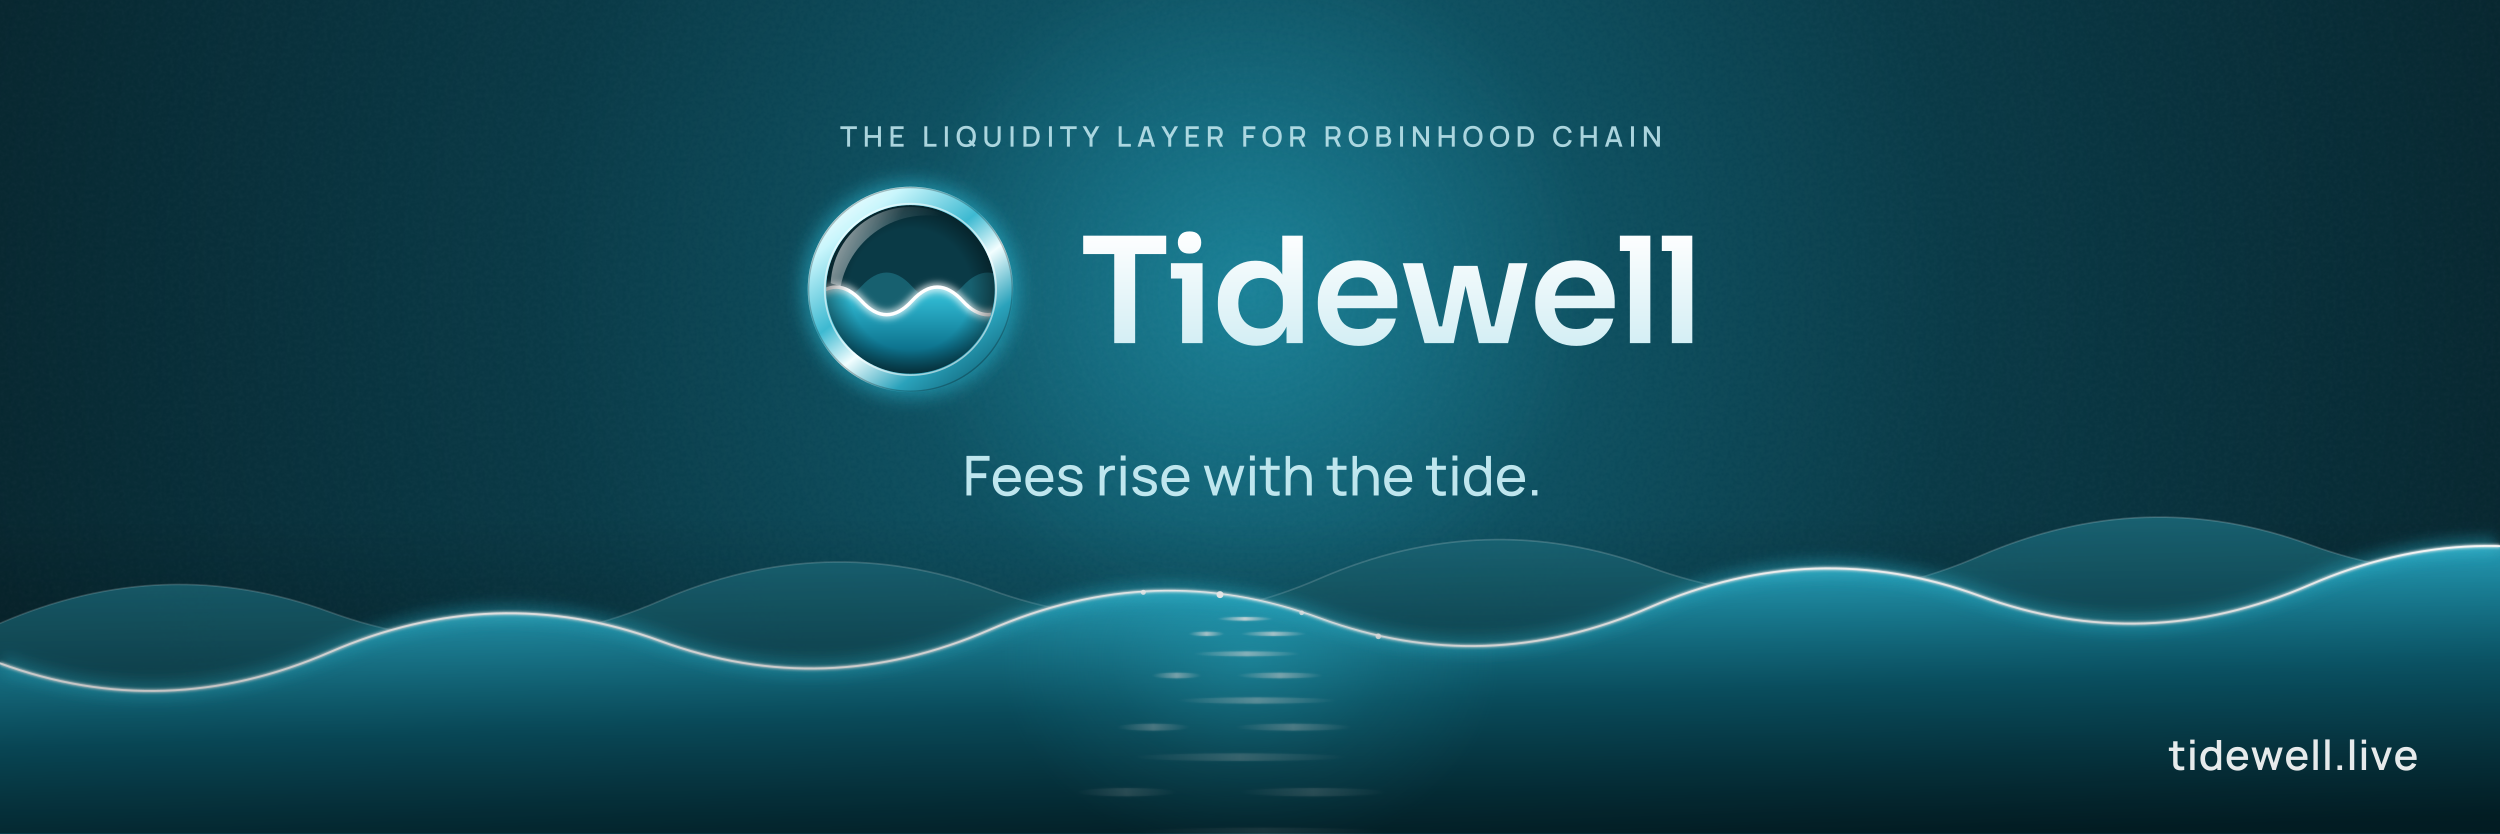
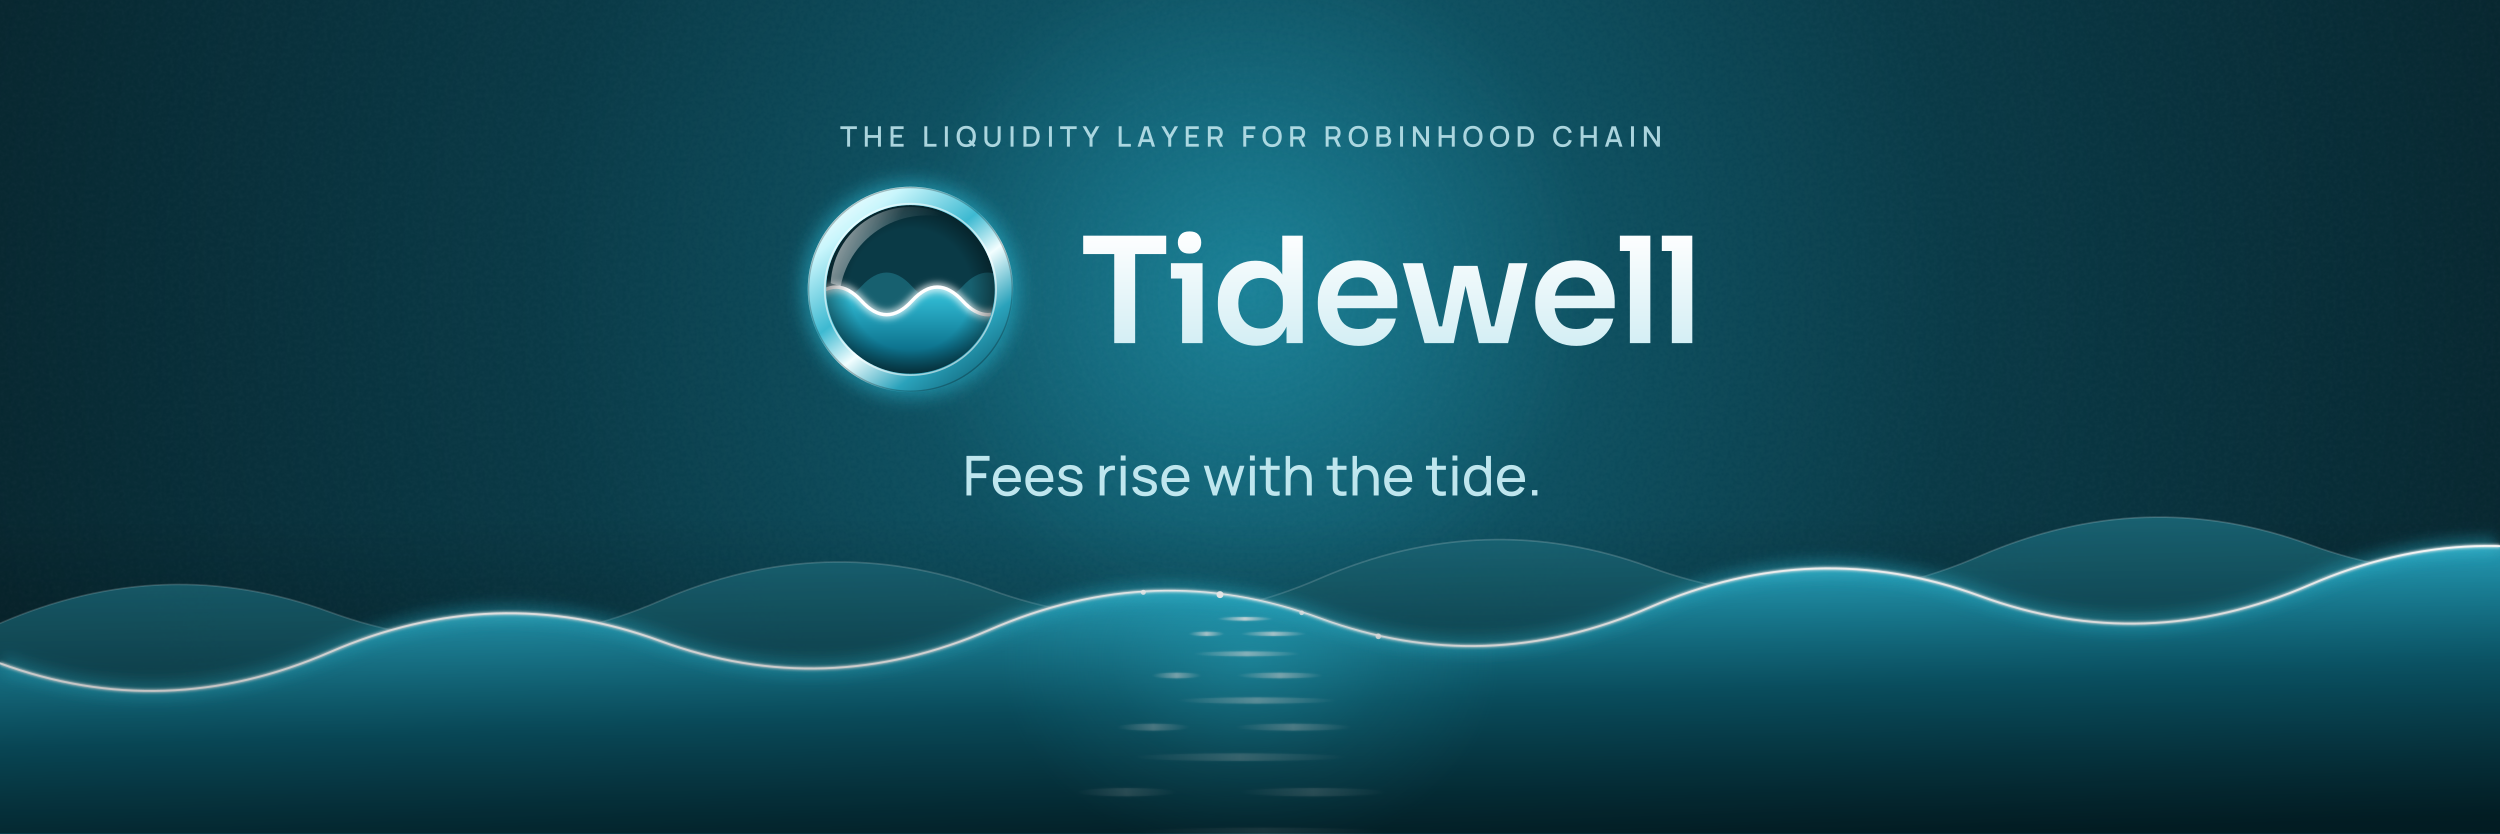
<svg xmlns="http://www.w3.org/2000/svg" viewBox="0 0 1500 500" width="1500" height="500" role="img" aria-label="Tidewell">
  <defs>
    <radialGradient id="tbg" cx="750" cy="173.64" r="1125" gradientUnits="userSpaceOnUse">
      <stop offset="0" stop-color="#0F6377" />
      <stop offset=".38" stop-color="#073845" />
      <stop offset="1" stop-color="#021116" />
    </radialGradient>
    <radialGradient id="tbl" cx="750" cy="173.64" r="210" gradientUnits="userSpaceOnUse">
      <stop offset="0" stop-color="#2EC4E0" stop-opacity=".30" />
      <stop offset="1" stop-color="#2EC4E0" stop-opacity="0" />
    </radialGradient>
    <filter id="tn" x="0" y="0" width="100%" height="100%">
      <feTurbulence type="fractalNoise" baseFrequency="0.413" numOctaves="2" seed="7" />
      <feColorMatrix type="matrix" values="0 0 0 0 1  0 0 0 0 1  0 0 0 0 1  0 0 0 0.03 0" />
    </filter>
  </defs>
  <rect width="1500" height="500" fill="url(#tbg)" />
  <rect width="1500" height="500" fill="url(#tbl)" />
  <rect width="1500" height="500" filter="url(#tn)" />
  <defs>
    <linearGradient id="tw" x1="0" y1="0" x2="0" y2="1">
      <stop offset="0" stop-color="#FFFFFF" />
      <stop offset="1" stop-color="#D3EEF4" />
    </linearGradient>
    <linearGradient id="tsea" x1="0" y1="358" x2="0" y2="540" gradientUnits="userSpaceOnUse">
      <stop offset="0" stop-color="#58C9DE" />
      <stop offset=".16" stop-color="#2299B3" />
      <stop offset=".5" stop-color="#0C6479" />
      <stop offset="1" stop-color="#04303B" />
    </linearGradient>
    <linearGradient id="tswell" x1="0" y1="338" x2="0" y2="500" gradientUnits="userSpaceOnUse">
      <stop offset="0" stop-color="#1B6B7B" />
      <stop offset="1" stop-color="#0A3A46" />
    </linearGradient>
    <linearGradient id="tdeep" x1="0" y1="0" x2="0" y2="1">
      <stop offset=".62" stop-color="#000" stop-opacity="0" />
      <stop offset="1" stop-color="#000" stop-opacity=".42" />
    </linearGradient>
    <radialGradient id="tcol">
      <stop offset="0" stop-color="#2EC4E0" stop-opacity=".5" />
      <stop offset=".55" stop-color="#2EC4E0" stop-opacity=".16" />
      <stop offset="1" stop-color="#2EC4E0" stop-opacity="0" />
    </radialGradient>
    <linearGradient id="tgl">
      <stop offset="0" stop-color="#FFFFFF" stop-opacity="0" />
      <stop offset=".5" stop-color="#FFFFFF" />
      <stop offset="1" stop-color="#FFFFFF" stop-opacity="0" />
    </linearGradient>
    <clipPath id="tclip">
      <path transform="matrix(1 -0.034 0 1 0 0)" d="M-198.00 398.00 c66.00 -26.40 132.00 -26.40 198.00 0 c66.00 26.40 132.00 26.40 198.00 0 c66.00 -26.40 132.00 -26.40 198.00 0 c66.00 26.40 132.00 26.40 198.00 0 c66.00 -26.40 132.00 -26.40 198.00 0 c66.00 26.40 132.00 26.40 198.00 0 c66.00 -26.40 132.00 -26.40 198.00 0 c66.00 26.40 132.00 26.40 198.00 0 c66.00 -26.40 132.00 -26.40 198.00 0 c66.00 26.40 132.00 26.40 198.00 0 V620 H-198.0 Z" />
    </clipPath>
    <filter id="tblur" x="-10%" y="-400%" width="120%" height="900%">
      <feGaussianBlur stdDeviation=".7" />
    </filter>
    <filter id="tglow" x="-5%" y="-300%" width="110%" height="700%">
      <feGaussianBlur stdDeviation="5" />
    </filter>
    <filter id="tsoft" x="-20%" y="-200%" width="140%" height="500%">
      <feGaussianBlur stdDeviation="1.1" />
    </filter>
  </defs>
  <g transform="matrix(1 -0.034 0 1 0 0)">
    <path d="M-198.00 373.97 c66.00 26.40 132.00 26.40 198.00 0 c66.00 -26.40 132.00 -26.40 198.00 0 c66.00 26.40 132.00 26.40 198.00 0 c66.00 -26.40 132.00 -26.40 198.00 0 c66.00 26.40 132.00 26.40 198.00 0 c66.00 -26.40 132.00 -26.40 198.00 0 c66.00 26.40 132.00 26.40 198.00 0 c66.00 -26.40 132.00 -26.40 198.00 0 c66.00 26.40 132.00 26.40 198.00 0 c66.00 -26.40 132.00 -26.40 198.00 0 V620 H-198.0 Z" fill="url(#tswell)" opacity=".9" />
    <path d="M-198.00 373.97 c66.00 26.40 132.00 26.40 198.00 0 c66.00 -26.40 132.00 -26.40 198.00 0 c66.00 26.40 132.00 26.40 198.00 0 c66.00 -26.40 132.00 -26.40 198.00 0 c66.00 26.40 132.00 26.40 198.00 0 c66.00 -26.40 132.00 -26.40 198.00 0 c66.00 26.40 132.00 26.40 198.00 0 c66.00 -26.40 132.00 -26.40 198.00 0 c66.00 26.40 132.00 26.40 198.00 0 c66.00 -26.40 132.00 -26.40 198.00 0" fill="none" stroke="#FFFFFF" stroke-width="1" opacity=".18" />
    <path d="M-198.00 398.00 c66.00 -26.40 132.00 -26.40 198.00 0 c66.00 26.40 132.00 26.40 198.00 0 c66.00 -26.40 132.00 -26.40 198.00 0 c66.00 26.40 132.00 26.40 198.00 0 c66.00 -26.40 132.00 -26.40 198.00 0 c66.00 26.40 132.00 26.40 198.00 0 c66.00 -26.40 132.00 -26.40 198.00 0 c66.00 26.40 132.00 26.40 198.00 0 c66.00 -26.40 132.00 -26.40 198.00 0 c66.00 26.40 132.00 26.40 198.00 0 V620 H-198.0 Z" fill="url(#tsea)" />
    <path d="M-198.00 398.00 c66.00 -26.40 132.00 -26.40 198.00 0 c66.00 26.40 132.00 26.40 198.00 0 c66.00 -26.40 132.00 -26.40 198.00 0 c66.00 26.40 132.00 26.40 198.00 0 c66.00 -26.40 132.00 -26.40 198.00 0 c66.00 26.40 132.00 26.40 198.00 0 c66.00 -26.40 132.00 -26.40 198.00 0 c66.00 26.40 132.00 26.40 198.00 0 c66.00 -26.40 132.00 -26.40 198.00 0 c66.00 26.40 132.00 26.40 198.00 0" fill="none" stroke="#2EC4E0" stroke-width="7" opacity=".55" filter="url(#tglow)" />
    <path d="M-198.00 398.00 c66.00 -26.40 132.00 -26.40 198.00 0 c66.00 26.40 132.00 26.40 198.00 0 c66.00 -26.40 132.00 -26.40 198.00 0 c66.00 26.40 132.00 26.40 198.00 0 c66.00 -26.40 132.00 -26.40 198.00 0 c66.00 26.40 132.00 26.40 198.00 0 c66.00 -26.40 132.00 -26.40 198.00 0 c66.00 26.40 132.00 26.40 198.00 0 c66.00 -26.40 132.00 -26.40 198.00 0 c66.00 26.40 132.00 26.40 198.00 0" fill="none" stroke="#FFFFFF" stroke-width="2.2" opacity=".8" filter="url(#tsoft)" />
    <path d="M-198.00 398.00 c66.00 -26.40 132.00 -26.40 198.00 0 c66.00 26.40 132.00 26.40 198.00 0 c66.00 -26.40 132.00 -26.40 198.00 0 c66.00 26.40 132.00 26.40 198.00 0 c66.00 -26.40 132.00 -26.40 198.00 0 c66.00 26.40 132.00 26.40 198.00 0 c66.00 -26.40 132.00 -26.40 198.00 0 c66.00 26.40 132.00 26.40 198.00 0 c66.00 -26.40 132.00 -26.40 198.00 0 c66.00 26.40 132.00 26.40 198.00 0" fill="none" stroke="#FFFFFF" stroke-width="1.1" />
  </g>
  <g clip-path="url(#tclip)">
    <ellipse cx="750" cy="395.3" rx="150" ry="120" fill="url(#tcol)" />
    <g filter="url(#tblur)">
      <ellipse cx="747.0" cy="371.3" rx="17" ry="1.10" fill="url(#tgl)" opacity="0.9" />
      <ellipse cx="724.0" cy="380.3" rx="11" ry="1.30" fill="url(#tgl)" opacity="0.75" />
      <ellipse cx="764.0" cy="380.3" rx="20" ry="1.30" fill="url(#tgl)" opacity="0.75" />
      <ellipse cx="748.0" cy="392.3" rx="32" ry="1.50" fill="url(#tgl)" opacity="0.6" />
      <ellipse cx="706.0" cy="405.3" rx="15" ry="1.70" fill="url(#tgl)" opacity="0.55" />
      <ellipse cx="768.0" cy="405.3" rx="26" ry="1.70" fill="url(#tgl)" opacity="0.55" />
      <ellipse cx="754.0" cy="420.3" rx="48" ry="1.90" fill="url(#tgl)" opacity="0.42" />
      <ellipse cx="692.0" cy="436.3" rx="22" ry="2.10" fill="url(#tgl)" opacity="0.36" />
      <ellipse cx="776.0" cy="436.3" rx="35" ry="2.10" fill="url(#tgl)" opacity="0.36" />
      <ellipse cx="744.0" cy="454.3" rx="64" ry="2.30" fill="url(#tgl)" opacity="0.27" />
      <ellipse cx="676.0" cy="475.3" rx="30" ry="2.50" fill="url(#tgl)" opacity="0.22" />
      <ellipse cx="788.0" cy="475.3" rx="44" ry="2.50" fill="url(#tgl)" opacity="0.22" />
      <ellipse cx="758.0" cy="499.3" rx="75" ry="2.70" fill="url(#tgl)" opacity="0.15" />
    </g>
  </g>
  <circle cx="686.0" cy="355.4" r="1.5" fill="#FFF" opacity="0.85" />
  <circle cx="732.0" cy="356.8" r="2.1" fill="#FFF" opacity="1" />
  <circle cx="781.0" cy="367.7" r="1.4" fill="#FFF" opacity="0.8" />
  <circle cx="827.0" cy="381.8" r="1.7" fill="#FFF" opacity="0.85" />
  <rect width="1500" height="500" fill="url(#tdeep)" />
  <path d="M508.28 88.00V77.44H504.21V75.76H514.13V77.44H510.06V88.00Z M518.89 88.00V75.76H520.67V81.04H526.79V75.76H528.57V88.00H526.79V82.71H520.67V88.00Z M534.35 88.00V75.76H542.17V77.44H536.13V80.87H541.15V82.54H536.13V86.32H542.17V88.00Z M554.58 88.00V75.76H556.36V86.32H561.90V88.00Z M566.92 88.00V75.76H568.70V88.00Z M584.24 88.25 580.82 84.85 581.96 83.71 585.36 87.11ZM579.75 88.25Q577.92 88.25 576.62 87.45Q575.33 86.65 574.65 85.21Q573.96 83.77 573.96 81.88Q573.96 79.99 574.65 78.55Q575.33 77.11 576.62 76.31Q577.92 75.50 579.75 75.50Q581.58 75.50 582.88 76.31Q584.17 77.11 584.85 78.55Q585.53 79.99 585.53 81.88Q585.53 83.77 584.85 85.21Q584.17 86.65 582.88 87.45Q581.58 88.25 579.75 88.25ZM579.75 86.57Q581.05 86.58 581.92 85.99Q582.78 85.40 583.21 84.34Q583.65 83.28 583.65 81.88Q583.65 80.48 583.21 79.43Q582.78 78.38 581.92 77.79Q581.05 77.21 579.75 77.19Q578.45 77.18 577.59 77.77Q576.72 78.36 576.29 79.42Q575.86 80.48 575.85 81.88Q575.84 83.28 576.28 84.33Q576.71 85.38 577.58 85.97Q578.45 86.55 579.75 86.57Z M595.51 88.25Q594.07 88.25 592.97 87.67Q591.87 87.08 591.25 86.01Q590.63 84.94 590.63 83.49V75.77L592.43 75.76V83.40Q592.43 84.18 592.70 84.78Q592.96 85.37 593.40 85.77Q593.85 86.17 594.39 86.38Q594.94 86.58 595.51 86.58Q596.09 86.58 596.64 86.37Q597.19 86.17 597.63 85.77Q598.07 85.36 598.33 84.77Q598.59 84.18 598.59 83.40V75.76H600.39V83.49Q600.39 84.93 599.77 86.00Q599.15 87.07 598.05 87.66Q596.95 88.25 595.51 88.25Z M606.34 88.00V75.76H608.12V88.00Z M614.07 88.00V75.76H617.90Q618.07 75.76 618.53 75.77Q619.00 75.78 619.42 75.83Q620.86 76.02 621.84 76.86Q622.82 77.71 623.32 79.02Q623.82 80.32 623.82 81.88Q623.82 83.44 623.32 84.75Q622.82 86.05 621.84 86.90Q620.86 87.74 619.42 87.93Q619.00 87.98 618.53 87.99Q618.07 88.00 617.90 88.00ZM615.89 86.31H617.90Q618.19 86.31 618.59 86.29Q618.99 86.28 619.29 86.22Q620.23 86.04 620.81 85.41Q621.39 84.78 621.66 83.85Q621.94 82.93 621.94 81.88Q621.94 80.80 621.66 79.88Q621.38 78.95 620.79 78.33Q620.21 77.71 619.29 77.54Q618.99 77.48 618.59 77.46Q618.18 77.45 617.90 77.45H615.89Z M629.38 88.00V75.76H631.15V88.00Z M640.15 88.00V77.44H636.08V75.76H646.00V77.44H641.93V88.00Z M653.71 88.00V82.95L649.57 75.76H651.65L654.61 80.91L657.58 75.76H659.65L655.52 82.95V88.00Z M671.21 88.00V75.76H672.99V86.32H678.53V88.00Z M682.53 88.00 686.50 75.76H689.06L693.04 88.00H691.20L687.53 76.83H687.99L684.37 88.00ZM684.59 85.24V83.57H690.98V85.24Z M700.92 88.00V82.95L696.78 75.76H698.85L701.82 80.91L704.79 75.76H706.86L702.72 82.95V88.00Z M711.45 88.00V75.76H719.27V77.44H713.23V80.87H718.25V82.54H713.23V86.32H719.27V88.00Z M724.71 88.00V75.76H729.66Q729.84 75.76 730.10 75.77Q730.36 75.79 730.60 75.83Q731.62 75.99 732.31 76.52Q732.99 77.06 733.33 77.88Q733.67 78.69 733.67 79.68Q733.67 81.14 732.92 82.20Q732.17 83.26 730.68 83.52L729.95 83.60H726.49V88.00ZM731.87 88.00 729.45 83.02 731.24 82.56 733.90 88.00ZM726.49 81.93H729.59Q729.76 81.93 729.97 81.91Q730.17 81.89 730.36 81.85Q730.91 81.72 731.24 81.37Q731.57 81.03 731.72 80.58Q731.86 80.13 731.86 79.68Q731.86 79.23 731.72 78.78Q731.57 78.33 731.24 77.99Q730.91 77.65 730.36 77.52Q730.17 77.47 729.97 77.45Q729.76 77.44 729.59 77.44H726.49Z M745.97 88.00V75.76H753.22V77.54H747.75V80.99H752.20V82.77H747.75V88.00Z M763.26 88.25Q761.42 88.25 760.13 87.45Q758.84 86.65 758.15 85.21Q757.47 83.77 757.47 81.88Q757.47 79.99 758.15 78.55Q758.84 77.11 760.13 76.31Q761.42 75.50 763.26 75.50Q765.09 75.50 766.38 76.31Q767.68 77.11 768.36 78.55Q769.04 79.99 769.04 81.88Q769.04 83.77 768.36 85.21Q767.68 86.65 766.38 87.45Q765.09 88.25 763.26 88.25ZM763.26 86.57Q764.56 86.58 765.42 85.99Q766.29 85.40 766.72 84.34Q767.15 83.28 767.15 81.88Q767.15 80.48 766.72 79.43Q766.29 78.38 765.42 77.79Q764.56 77.21 763.26 77.19Q761.96 77.18 761.09 77.77Q760.23 78.36 759.80 79.42Q759.36 80.48 759.36 81.88Q759.35 83.28 759.78 84.33Q760.22 85.38 761.09 85.97Q761.96 86.55 763.26 86.57Z M774.14 88.00V75.76H779.09Q779.26 75.76 779.53 75.77Q779.79 75.79 780.03 75.83Q781.05 75.99 781.74 76.52Q782.42 77.06 782.76 77.88Q783.10 78.69 783.10 79.68Q783.10 81.14 782.35 82.20Q781.60 83.26 780.11 83.52L779.38 83.60H775.92V88.00ZM781.30 88.00 778.88 83.02 780.67 82.56 783.32 88.00ZM775.92 81.93H779.02Q779.18 81.93 779.39 81.91Q779.60 81.89 779.79 81.85Q780.34 81.72 780.67 81.37Q781.00 81.03 781.14 80.58Q781.29 80.13 781.29 79.68Q781.29 79.23 781.14 78.78Q781.00 78.33 780.67 77.99Q780.34 77.65 779.79 77.52Q779.60 77.47 779.39 77.45Q779.18 77.44 779.02 77.44H775.92Z M795.40 88.00V75.76H800.34Q800.52 75.76 800.79 75.77Q801.05 75.79 801.28 75.83Q802.31 75.99 802.99 76.52Q803.68 77.06 804.02 77.88Q804.36 78.69 804.36 79.68Q804.36 81.14 803.61 82.20Q802.86 83.26 801.36 83.52L800.64 83.60H797.18V88.00ZM802.55 88.00 800.14 83.02 801.93 82.56 804.58 88.00ZM797.18 81.93H800.28Q800.44 81.93 800.65 81.91Q800.86 81.89 801.05 81.85Q801.59 81.72 801.92 81.37Q802.25 81.03 802.40 80.58Q802.55 80.13 802.55 79.68Q802.55 79.23 802.40 78.78Q802.25 78.33 801.92 77.99Q801.59 77.65 801.05 77.52Q800.86 77.47 800.65 77.45Q800.44 77.44 800.28 77.44H797.18Z M814.96 88.25Q813.13 88.25 811.83 87.45Q810.54 86.65 809.86 85.21Q809.18 83.77 809.18 81.88Q809.18 79.99 809.86 78.55Q810.54 77.11 811.83 76.31Q813.13 75.50 814.96 75.50Q816.79 75.50 818.09 76.31Q819.38 77.11 820.06 78.55Q820.75 79.99 820.75 81.88Q820.75 83.77 820.06 85.21Q819.38 86.65 818.09 87.45Q816.79 88.25 814.96 88.25ZM814.96 86.57Q816.26 86.58 817.13 85.99Q817.99 85.40 818.43 84.34Q818.86 83.28 818.86 81.88Q818.86 80.48 818.43 79.43Q817.99 78.38 817.13 77.79Q816.26 77.21 814.96 77.19Q813.66 77.18 812.80 77.77Q811.94 78.36 811.50 79.42Q811.07 80.48 811.06 81.88Q811.06 83.28 811.49 84.33Q811.92 85.38 812.79 85.97Q813.66 86.55 814.96 86.57Z M825.84 88.00V75.76H830.66Q831.82 75.76 832.61 76.23Q833.40 76.71 833.80 77.46Q834.20 78.22 834.20 79.05Q834.20 80.06 833.70 80.78Q833.21 81.51 832.36 81.77L832.35 81.35Q833.52 81.64 834.15 82.48Q834.77 83.32 834.77 84.43Q834.77 85.51 834.35 86.31Q833.92 87.11 833.10 87.56Q832.28 88.00 831.11 88.00ZM827.65 86.31H830.84Q831.45 86.31 831.93 86.08Q832.41 85.85 832.69 85.42Q832.96 84.99 832.96 84.40Q832.96 83.84 832.72 83.40Q832.47 82.95 832.02 82.69Q831.57 82.43 830.96 82.43H827.65ZM827.65 80.76H830.63Q831.12 80.76 831.52 80.56Q831.91 80.36 832.15 79.98Q832.38 79.60 832.38 79.07Q832.38 78.36 831.90 77.89Q831.43 77.43 830.63 77.43H827.65Z M840.04 88.00V75.76H841.82V88.00Z M847.77 88.00V75.76H849.57L855.60 84.85V75.76H857.40V88.00H855.60L849.57 78.90V88.00Z M863.18 88.00V75.76H864.96V81.04H871.08V75.76H872.85V88.00H871.08V82.71H864.96V88.00Z M883.74 88.25Q881.91 88.25 880.62 87.45Q879.32 86.65 878.64 85.21Q877.96 83.77 877.96 81.88Q877.96 79.99 878.64 78.55Q879.32 77.11 880.62 76.31Q881.91 75.50 883.74 75.50Q885.58 75.50 886.87 76.31Q888.16 77.11 888.85 78.55Q889.53 79.99 889.53 81.88Q889.53 83.77 888.85 85.21Q888.16 86.65 886.87 87.45Q885.58 88.25 883.74 88.25ZM883.74 86.57Q885.04 86.58 885.91 85.99Q886.77 85.40 887.21 84.34Q887.64 83.28 887.64 81.88Q887.64 80.48 887.21 79.43Q886.77 78.38 885.91 77.79Q885.04 77.21 883.74 77.19Q882.44 77.18 881.58 77.77Q880.72 78.36 880.28 79.42Q879.85 80.48 879.84 81.88Q879.84 83.28 880.27 84.33Q880.71 85.38 881.57 85.97Q882.44 86.55 883.74 86.57Z M899.73 88.25Q897.90 88.25 896.61 87.45Q895.31 86.65 894.63 85.21Q893.95 83.77 893.95 81.88Q893.95 79.99 894.63 78.55Q895.31 77.11 896.61 76.31Q897.90 75.50 899.73 75.50Q901.56 75.50 902.86 76.31Q904.15 77.11 904.83 78.55Q905.52 79.99 905.52 81.88Q905.52 83.77 904.83 85.21Q904.15 86.65 902.86 87.45Q901.56 88.25 899.73 88.25ZM899.73 86.57Q901.03 86.58 901.90 85.99Q902.76 85.40 903.20 84.34Q903.63 83.28 903.63 81.88Q903.63 80.48 903.20 79.43Q902.76 78.38 901.90 77.79Q901.03 77.21 899.73 77.19Q898.43 77.18 897.57 77.77Q896.71 78.36 896.27 79.42Q895.84 80.48 895.83 81.88Q895.83 83.28 896.26 84.33Q896.69 85.38 897.56 85.97Q898.43 86.55 899.73 86.57Z M910.61 88.00V75.76H914.45Q914.62 75.76 915.08 75.77Q915.54 75.78 915.97 75.83Q917.41 76.02 918.39 76.86Q919.37 77.71 919.87 79.02Q920.37 80.32 920.37 81.88Q920.37 83.44 919.87 84.75Q919.37 86.05 918.39 86.90Q917.41 87.74 915.97 87.93Q915.55 87.98 915.08 87.99Q914.62 88.00 914.45 88.00ZM912.43 86.31H914.45Q914.74 86.31 915.14 86.29Q915.54 86.28 915.84 86.22Q916.77 86.04 917.36 85.41Q917.94 84.78 918.21 83.85Q918.49 82.93 918.49 81.88Q918.49 80.80 918.21 79.88Q917.93 78.95 917.34 78.33Q916.76 77.71 915.84 77.54Q915.54 77.48 915.13 77.46Q914.73 77.45 914.45 77.45H912.43Z M937.66 88.25Q935.83 88.25 934.53 87.45Q933.24 86.65 932.56 85.21Q931.87 83.77 931.87 81.88Q931.87 79.99 932.56 78.55Q933.24 77.11 934.53 76.31Q935.83 75.50 937.66 75.50Q939.78 75.50 941.17 76.57Q942.56 77.64 943.10 79.45L941.30 79.94Q940.94 78.66 940.03 77.93Q939.12 77.19 937.66 77.19Q936.36 77.19 935.49 77.78Q934.63 78.37 934.19 79.42Q933.75 80.48 933.75 81.88Q933.74 83.28 934.18 84.34Q934.62 85.39 935.49 85.98Q936.36 86.57 937.66 86.57Q939.12 86.57 940.03 85.83Q940.94 85.09 941.30 83.82L943.10 84.31Q942.56 86.12 941.17 87.19Q939.78 88.25 937.66 88.25Z M948.37 88.00V75.76H950.15V81.04H956.27V75.76H958.05V88.00H956.27V82.71H950.15V88.00Z M962.98 88.00 966.96 75.76H969.52L973.49 88.00H971.65L967.99 76.83H968.45L964.82 88.00ZM965.05 85.24V83.57H971.44V85.24Z M978.60 88.00V75.76H980.38V88.00Z M986.32 88.00V75.76H988.13L994.16 84.85V75.76H995.96V88.00H994.16L988.13 78.90V88.00Z" fill="#BFE6EE" opacity=".88" />
  <g transform="translate(472.66 100.04) scale(4.6)">
    <defs>
      <linearGradient id="tmr" x1="6" y1="3" x2="26" y2="29" gradientUnits="userSpaceOnUse">
        <stop offset="0" stop-color="#FFFFFF" />
        <stop offset="0.16" stop-color="#C9F6FC" />
        <stop offset="0.42" stop-color="#3DB9D1" />
        <stop offset="0.58" stop-color="#F2FEFF" />
        <stop offset="0.78" stop-color="#2AA2BB" />
        <stop offset="1" stop-color="#0D5E72" />
      </linearGradient>
      <linearGradient id="tmw" x1="16" y1="13" x2="16" y2="28" gradientUnits="userSpaceOnUse">
        <stop offset="0" stop-color="#9BEAF5" />
        <stop offset=".3" stop-color="#2DB4CD" />
        <stop offset=".7" stop-color="#0E7590" />
        <stop offset="1" stop-color="#07404F" />
      </linearGradient>
      <radialGradient id="tmd" cx="16" cy="16" r="11" gradientUnits="userSpaceOnUse">
        <stop offset=".72" stop-color="#000" stop-opacity="0" />
        <stop offset="1" stop-color="#000" stop-opacity=".38" />
      </radialGradient>
      <linearGradient id="tms" x1="7" y1="7" x2="17" y2="12" gradientUnits="userSpaceOnUse">
        <stop offset="0" stop-color="#FFF" stop-opacity=".62" />
        <stop offset=".6" stop-color="#FFF" stop-opacity=".12" />
        <stop offset="1" stop-color="#FFF" stop-opacity="0" />
      </linearGradient>
      <clipPath id="tmc">
        <circle cx="16" cy="16" r="11" />
      </clipPath>
      <filter id="tmg" x="-40%" y="-40%" width="180%" height="180%">
        <feGaussianBlur stdDeviation="1.3" />
      </filter>
      <filter id="tmcg" x="-20%" y="-200%" width="140%" height="500%">
        <feGaussianBlur stdDeviation=".45" />
      </filter>
    </defs>
    <circle cx="16" cy="16" r="12.2" fill="none" stroke="#2EC4E0" stroke-width="3.6" opacity="0.55" filter="url(#tmg)" />
    <g clip-path="url(#tmc)">
      <rect x="3" y="3" width="26" height="26" fill="#0A3A46" />
      <path d="M3 15.6c2.2 2.4 4.4 2.4 6.6 0s4.4-2.4 6.6 0 4.4 2.4 6.6 0 4.4-2.4 6.6 0V30H3z" fill="#17606F" />
      <path d="M3 17.5c2.2-2.4 4.4-2.4 6.6 0s4.4 2.4 6.6 0 4.4-2.4 6.6 0 4.4 2.4 6.6 0V30H3z" fill="url(#tmw)" />
      <path d="M3 17.5c2.2-2.4 4.4-2.4 6.6 0s4.4 2.4 6.6 0 4.4-2.4 6.6 0 4.4 2.4 6.6 0" fill="none" stroke="#FFFFFF" stroke-width="1.1" opacity=".7" filter="url(#tmcg)" />
      <path d="M3 17.5c2.2-2.4 4.4-2.4 6.6 0s4.4 2.4 6.6 0 4.4-2.4 6.6 0 4.4 2.4 6.6 0" fill="none" stroke="#FFFFFF" stroke-width=".45" stroke-linecap="round" />
      <circle cx="16" cy="16" r="11" fill="url(#tmd)" />
      <path d="M5.6 15.2A10.4 10.4 0 0 1 21.6 6.9A11.4 11.4 0 0 0 6.9 15.6Z" fill="url(#tms)" />
    </g>
    <circle cx="16" cy="16" r="12.2" fill="none" stroke="url(#tmr)" stroke-width="2.4" />
    <circle cx="16" cy="16" r="11.18" fill="none" stroke="#FFFFFF" stroke-width=".22" opacity=".55" />
    <circle cx="16" cy="16" r="13.28" fill="none" stroke="#000" stroke-width=".18" opacity=".25" />
  </g>
  <path d="M668.54 205.88V150.68H681.09V205.88ZM649.91 152.44V141.40H699.72V152.44Z M709.26 205.88V157.92H721.54V205.88ZM702.55 167.10V157.92H721.54V167.10ZM713.74 152.18Q710.14 152.18 708.42 150.30Q706.70 148.42 706.70 145.51Q706.70 142.60 708.43 140.72Q710.15 138.84 713.72 138.84Q717.34 138.84 719.04 140.72Q720.74 142.60 720.74 145.51Q720.74 148.42 719.04 150.30Q717.34 152.18 713.74 152.18Z M753.77 207.47Q748.69 207.47 744.48 205.61Q740.26 203.76 737.17 200.42Q734.08 197.09 732.40 192.63Q730.72 188.17 730.72 182.96V181.10Q730.72 175.94 732.33 171.45Q733.94 166.97 736.93 163.59Q739.91 160.22 744.08 158.32Q748.25 156.42 753.38 156.42Q759.03 156.42 763.33 158.85Q767.64 161.28 770.18 166.13Q772.72 170.99 772.98 178.32L769.36 174.13V141.40H781.64V205.88H771.92V185.52H774.04Q773.78 192.81 771.04 197.71Q768.30 202.61 763.84 205.04Q759.38 207.47 753.77 207.47ZM756.51 197.13Q760.13 197.13 763.11 195.50Q766.09 193.87 767.90 190.75Q769.71 187.64 769.71 183.36V179.82Q769.71 175.63 767.86 172.73Q766.01 169.84 763.00 168.30Q760.00 166.75 756.47 166.75Q752.54 166.75 749.49 168.67Q746.44 170.59 744.72 174.02Q743.00 177.44 743.00 182.03Q743.00 186.62 744.74 190.02Q746.49 193.42 749.56 195.28Q752.62 197.13 756.51 197.13Z M815.33 207.55Q809.15 207.55 804.51 205.44Q799.88 203.32 796.83 199.76Q793.78 196.21 792.24 191.79Q790.69 187.37 790.69 182.74V181.06Q790.69 176.29 792.24 171.85Q793.78 167.41 796.81 163.90Q799.83 160.39 804.36 158.32Q808.88 156.24 814.80 156.24Q822.57 156.24 827.81 159.66Q833.04 163.09 835.71 168.58Q838.38 174.08 838.38 180.44V184.90H795.90V177.39H830.66L826.90 181.06Q826.90 176.47 825.55 173.20Q824.21 169.93 821.54 168.16Q818.86 166.40 814.80 166.40Q810.69 166.40 807.87 168.27Q805.04 170.15 803.61 173.62Q802.17 177.08 802.17 181.94Q802.17 186.49 803.56 189.98Q804.95 193.47 807.87 195.43Q810.78 197.40 815.33 197.40Q819.79 197.40 822.62 195.59Q825.44 193.78 826.24 191.17H837.54Q836.53 196.07 833.50 199.78Q830.48 203.49 825.86 205.52Q821.25 207.55 815.33 207.55Z M863.29 205.88 872.39 159.51H886.52L897.03 205.88H887.31L876.63 159.77H881.75L872.25 205.88ZM859.62 205.88 859.58 195.81H869.34L869.38 205.88ZM854.72 205.88 841.65 157.92H853.57L865.98 205.88ZM890.36 205.88 890.40 195.81H900.16L900.12 205.88ZM894.29 205.88 905.29 157.92H916.46L904.84 205.88Z M945.78 207.55Q939.60 207.55 934.96 205.44Q930.32 203.32 927.28 199.76Q924.23 196.21 922.68 191.79Q921.14 187.37 921.14 182.74V181.06Q921.14 176.29 922.68 171.85Q924.23 167.41 927.26 163.90Q930.28 160.39 934.81 158.32Q939.33 156.24 945.25 156.24Q953.02 156.24 958.26 159.66Q963.49 163.09 966.16 168.58Q968.83 174.08 968.83 180.44V184.90H926.35V177.39H961.10L957.35 181.06Q957.35 176.47 956.00 173.20Q954.66 169.93 951.98 168.16Q949.31 166.40 945.25 166.40Q941.14 166.40 938.32 168.27Q935.49 170.15 934.06 173.62Q932.62 177.08 932.62 181.94Q932.62 186.49 934.01 189.98Q935.40 193.47 938.32 195.43Q941.23 197.40 945.78 197.40Q950.24 197.40 953.07 195.59Q955.89 193.78 956.69 191.17H967.99Q966.98 196.07 963.95 199.78Q960.93 203.49 956.31 205.52Q951.70 207.55 945.78 207.55Z M977.93 205.88V141.40H990.21V205.88ZM971.92 150.59V141.40H990.21V150.59Z M1003.10 205.88V141.40H1015.38V205.88ZM997.09 150.59V141.40H1015.38V150.59Z" fill="url(#tw)" />
  <path d="M579.87 297.28V273.52H593.73V276.46H582.81V283.93H591.75V286.87H582.81V297.28Z M604.42 297.77Q601.79 297.77 599.83 296.62Q597.88 295.46 596.79 293.37Q595.71 291.27 595.71 288.49Q595.71 285.56 596.78 283.43Q597.85 281.29 599.77 280.13Q601.70 278.96 604.29 278.96Q606.97 278.96 608.86 280.20Q610.75 281.44 611.70 283.73Q612.65 286.03 612.51 289.19H609.55V288.14Q609.50 284.86 608.22 283.23Q606.93 281.60 604.39 281.60Q601.66 281.60 600.24 283.35Q598.83 285.10 598.83 288.37Q598.83 291.52 600.24 293.25Q601.66 294.99 604.29 294.99Q606.05 294.99 607.36 294.18Q608.66 293.37 609.40 291.85L612.23 292.82Q611.18 295.18 609.09 296.48Q607.01 297.77 604.42 297.77ZM597.84 289.19V286.84H611.00V289.19Z M623.91 297.77Q621.28 297.77 619.32 296.62Q617.36 295.46 616.28 293.37Q615.20 291.27 615.20 288.49Q615.20 285.56 616.26 283.43Q617.33 281.29 619.26 280.13Q621.18 278.96 623.77 278.96Q626.46 278.96 628.35 280.20Q630.23 281.44 631.19 283.73Q632.14 286.03 632.00 289.19H629.04V288.14Q628.99 284.86 627.70 283.23Q626.41 281.60 623.87 281.60Q621.14 281.60 619.73 283.35Q618.31 285.10 618.31 288.37Q618.31 291.52 619.73 293.25Q621.14 294.99 623.77 294.99Q625.54 294.99 626.84 294.18Q628.15 293.37 628.89 291.85L631.71 292.82Q630.66 295.18 628.58 296.48Q626.50 297.77 623.91 297.77ZM617.32 289.19V286.84H630.49V289.19Z M642.40 297.76Q639.21 297.76 637.18 296.36Q635.14 294.97 634.68 292.46L637.68 291.98Q638.05 293.44 639.35 294.29Q640.65 295.13 642.58 295.13Q644.41 295.13 645.45 294.38Q646.50 293.63 646.50 292.31Q646.50 291.56 646.15 291.09Q645.80 290.62 644.72 290.21Q643.64 289.80 641.46 289.21Q639.10 288.58 637.75 287.91Q636.39 287.24 635.82 286.35Q635.24 285.46 635.24 284.18Q635.24 282.61 636.10 281.44Q636.96 280.26 638.50 279.61Q640.04 278.96 642.09 278.96Q644.12 278.96 645.72 279.61Q647.31 280.26 648.29 281.44Q649.28 282.61 649.47 284.18L646.46 284.72Q646.25 283.30 645.08 282.47Q643.91 281.64 642.09 281.59Q640.36 281.53 639.28 282.21Q638.20 282.88 638.20 284.03Q638.20 284.68 638.60 285.14Q639.00 285.60 640.10 286.01Q641.20 286.42 643.29 286.95Q645.65 287.55 647.01 288.25Q648.37 288.95 648.95 289.90Q649.53 290.85 649.53 292.23Q649.53 294.81 647.63 296.29Q645.74 297.76 642.40 297.76Z M659.78 297.28V279.46H662.40V283.77L661.97 283.21Q662.29 282.38 662.79 281.69Q663.29 280.99 663.92 280.55Q664.60 280.00 665.48 279.70Q666.36 279.40 667.27 279.34Q668.18 279.29 668.97 279.46V282.22Q668.04 281.98 666.93 282.09Q665.83 282.21 664.89 282.89Q664.03 283.51 663.56 284.38Q663.09 285.25 662.91 286.27Q662.73 287.28 662.73 288.34V297.28Z M672.43 276.31V273.27H675.37V276.31ZM672.43 297.28V279.46H675.37V297.28Z M687.05 297.76Q683.86 297.76 681.83 296.36Q679.79 294.97 679.33 292.46L682.33 291.98Q682.70 293.44 684.00 294.29Q685.30 295.13 687.23 295.13Q689.06 295.13 690.10 294.38Q691.14 293.63 691.14 292.31Q691.14 291.56 690.80 291.09Q690.45 290.62 689.37 290.21Q688.29 289.80 686.11 289.21Q683.75 288.58 682.40 287.91Q681.04 287.24 680.46 286.35Q679.89 285.46 679.89 284.18Q679.89 282.61 680.75 281.44Q681.61 280.26 683.15 279.61Q684.68 278.96 686.74 278.96Q688.77 278.96 690.36 279.61Q691.96 280.26 692.94 281.44Q693.92 282.61 694.11 284.18L691.11 284.72Q690.90 283.30 689.73 282.47Q688.56 281.64 686.74 281.59Q685.01 281.53 683.93 282.21Q682.85 282.88 682.85 284.03Q682.85 284.68 683.25 285.14Q683.65 285.60 684.75 286.01Q685.85 286.42 687.94 286.95Q690.29 287.55 691.66 288.25Q693.02 288.95 693.60 289.90Q694.18 290.85 694.18 292.23Q694.18 294.81 692.28 296.29Q690.39 297.76 687.05 297.76Z M705.55 297.77Q702.92 297.77 700.96 296.62Q699.01 295.46 697.92 293.37Q696.84 291.27 696.84 288.49Q696.84 285.56 697.91 283.43Q698.97 281.29 700.90 280.13Q702.83 278.96 705.42 278.96Q708.10 278.96 709.99 280.20Q711.88 281.44 712.83 283.73Q713.78 286.03 713.64 289.19H710.68V288.14Q710.63 284.86 709.34 283.23Q708.06 281.60 705.52 281.60Q702.79 281.60 701.37 283.35Q699.96 285.10 699.96 288.37Q699.96 291.52 701.37 293.25Q702.79 294.99 705.42 294.99Q707.18 294.99 708.49 294.18Q709.79 293.37 710.53 291.85L713.35 292.82Q712.31 295.18 710.22 296.48Q708.14 297.77 705.55 297.77ZM698.97 289.19V286.84H712.13V289.19Z M727.71 297.28 722.26 279.44 725.18 279.46 729.16 292.49 733.16 279.46H735.75L739.75 292.49L743.75 279.46H746.65L741.21 297.28H738.76L734.46 283.73L730.15 297.28Z M749.95 276.31V273.27H752.89V276.31ZM749.95 297.28V279.46H752.89V297.28Z M767.79 297.28Q766.19 297.60 764.66 297.54Q763.12 297.49 761.91 296.92Q760.70 296.35 760.08 295.13Q759.55 294.09 759.51 293.01Q759.47 291.93 759.47 290.55V274.51H762.41V290.42Q762.41 291.51 762.43 292.28Q762.46 293.06 762.77 293.62Q763.36 294.68 764.66 294.86Q765.96 295.04 767.79 294.76ZM755.86 281.89V279.46H767.79V281.89Z M784.11 297.28V288.35Q784.11 287.09 783.88 285.92Q783.65 284.75 783.10 283.81Q782.55 282.88 781.61 282.33Q780.68 281.79 779.27 281.79Q778.17 281.79 777.26 282.16Q776.36 282.54 775.72 283.29Q775.07 284.05 774.72 285.19Q774.37 286.34 774.37 287.89L772.44 287.30Q772.44 284.72 773.37 282.85Q774.30 280.99 776.00 280.00Q777.69 279.00 779.98 279.00Q781.70 279.00 782.93 279.54Q784.15 280.09 784.96 280.99Q785.77 281.89 786.23 283.00Q786.70 284.11 786.89 285.26Q787.08 286.41 787.08 287.43V297.28ZM771.40 297.28V273.52H774.04V286.64H774.37V297.28Z M807.91 297.28Q806.32 297.60 804.78 297.54Q803.25 297.49 802.04 296.92Q800.83 296.35 800.21 295.13Q799.68 294.09 799.64 293.01Q799.60 291.93 799.60 290.55V274.51H802.54V290.42Q802.54 291.51 802.56 292.28Q802.59 293.06 802.90 293.62Q803.49 294.68 804.79 294.86Q806.08 295.04 807.91 294.76ZM795.99 281.89V279.46H807.91V281.89Z M824.23 297.28V288.35Q824.23 287.09 824.01 285.92Q823.78 284.75 823.23 283.81Q822.67 282.88 821.74 282.33Q820.81 281.79 819.40 281.79Q818.29 281.79 817.39 282.16Q816.49 282.54 815.84 283.29Q815.20 284.05 814.85 285.19Q814.50 286.34 814.50 287.89L812.57 287.30Q812.57 284.72 813.50 282.85Q814.43 280.99 816.12 280.00Q817.82 279.00 820.11 279.00Q821.83 279.00 823.06 279.54Q824.28 280.09 825.09 280.99Q825.90 281.89 826.36 283.00Q826.82 284.11 827.01 285.26Q827.20 286.41 827.20 287.43V297.28ZM811.53 297.28V273.52H814.17V286.64H814.50V297.28Z M839.22 297.77Q836.58 297.77 834.63 296.62Q832.67 295.46 831.59 293.37Q830.50 291.27 830.50 288.49Q830.50 285.56 831.57 283.43Q832.64 281.29 834.57 280.13Q836.49 278.96 839.08 278.96Q841.76 278.96 843.65 280.20Q845.54 281.44 846.50 283.73Q847.45 286.03 847.31 289.19H844.35V288.14Q844.30 284.86 843.01 283.23Q841.72 281.60 839.18 281.60Q836.45 281.60 835.04 283.35Q833.62 285.10 833.62 288.37Q833.62 291.52 835.04 293.25Q836.45 294.99 839.08 294.99Q840.85 294.99 842.15 294.18Q843.46 293.37 844.20 291.85L847.02 292.82Q845.97 295.18 843.89 296.48Q841.81 297.77 839.22 297.77ZM832.63 289.19V286.84H845.80V289.19Z M867.53 297.28Q865.94 297.60 864.40 297.54Q862.86 297.49 861.65 296.92Q860.44 296.35 859.82 295.13Q859.30 294.09 859.25 293.01Q859.21 291.93 859.21 290.55V274.51H862.15V290.42Q862.15 291.51 862.18 292.28Q862.20 293.06 862.51 293.62Q863.11 294.68 864.40 294.86Q865.70 295.04 867.53 294.76ZM855.60 281.89V279.46H867.53V281.89Z M871.49 276.31V273.27H874.43V276.31ZM871.49 297.28V279.46H874.43V297.28Z M886.37 297.77Q883.88 297.77 882.09 296.53Q880.31 295.29 879.35 293.16Q878.39 291.03 878.39 288.35Q878.39 285.68 879.35 283.56Q880.31 281.43 882.09 280.20Q883.88 278.96 886.36 278.96Q888.87 278.96 890.59 280.19Q892.31 281.42 893.20 283.54Q894.08 285.66 894.08 288.35Q894.08 291.02 893.20 293.15Q892.31 295.28 890.60 296.53Q888.88 297.77 886.37 297.77ZM886.74 295.09Q888.53 295.09 889.69 294.22Q890.84 293.35 891.40 291.83Q891.95 290.31 891.95 288.35Q891.95 286.38 891.39 284.87Q890.84 283.35 889.70 282.50Q888.56 281.65 886.82 281.65Q885.00 281.65 883.82 282.55Q882.64 283.44 882.07 284.95Q881.50 286.47 881.50 288.35Q881.50 290.25 882.08 291.78Q882.66 293.30 883.82 294.19Q884.98 295.09 886.74 295.09ZM891.95 297.28V284.16H891.62V273.52H894.57V297.28Z M906.92 297.77Q904.28 297.77 902.33 296.62Q900.37 295.46 899.29 293.37Q898.20 291.27 898.20 288.49Q898.20 285.56 899.27 283.43Q900.34 281.29 902.27 280.13Q904.19 278.96 906.78 278.96Q909.46 278.96 911.35 280.20Q913.24 281.44 914.20 283.73Q915.15 286.03 915.01 289.19H912.05V288.14Q912.00 284.86 910.71 283.23Q909.42 281.60 906.88 281.60Q904.15 281.60 902.74 283.35Q901.32 285.10 901.32 288.37Q901.32 291.52 902.74 293.25Q904.15 294.99 906.78 294.99Q908.55 294.99 909.85 294.18Q911.16 293.37 911.90 291.85L914.72 292.82Q913.67 295.18 911.59 296.48Q909.51 297.77 906.92 297.77ZM900.33 289.19V286.84H913.50V289.19Z M919.21 297.28V294.05H922.44V297.28Z" fill="#BFE6EE" />
-   <path d="M1310.55 462.00Q1309.28 462.25 1308.05 462.21Q1306.83 462.17 1305.86 461.74Q1304.90 461.30 1304.41 460.36Q1303.97 459.52 1303.94 458.66Q1303.91 457.79 1303.91 456.69V444.75H1306.53V456.56Q1306.53 457.37 1306.55 457.97Q1306.57 458.57 1306.81 458.98Q1307.26 459.76 1308.24 459.87Q1309.22 459.98 1310.55 459.78ZM1301.32 450.60V448.50H1310.55V450.60Z M1314.13 446.28V443.75H1316.75V446.28ZM1314.13 462.00V448.50H1316.75V462.00Z M1326.36 462.38Q1324.48 462.38 1323.11 461.44Q1321.74 460.50 1320.99 458.88Q1320.25 457.27 1320.25 455.24Q1320.25 453.20 1321.00 451.60Q1321.75 449.99 1323.13 449.06Q1324.51 448.12 1326.41 448.12Q1328.32 448.12 1329.62 449.06Q1330.93 449.99 1331.60 451.60Q1332.27 453.21 1332.27 455.24Q1332.27 457.26 1331.60 458.88Q1330.93 460.49 1329.61 461.43Q1328.29 462.38 1326.36 462.38ZM1326.72 460.01Q1328.01 460.01 1328.82 459.40Q1329.63 458.79 1330.01 457.71Q1330.39 456.64 1330.39 455.24Q1330.39 453.84 1330.01 452.76Q1329.63 451.69 1328.83 451.09Q1328.04 450.49 1326.81 450.49Q1325.51 450.49 1324.67 451.13Q1323.83 451.76 1323.43 452.84Q1323.02 453.92 1323.02 455.24Q1323.02 456.58 1323.43 457.66Q1323.83 458.74 1324.65 459.37Q1325.47 460.01 1326.72 460.01ZM1330.39 462.00V452.29H1330.08V444.00H1332.71V462.00Z M1342.70 462.38Q1340.68 462.38 1339.17 461.49Q1337.65 460.61 1336.81 459.03Q1335.96 457.45 1335.96 455.37Q1335.96 453.15 1336.79 451.53Q1337.62 449.90 1339.11 449.01Q1340.59 448.12 1342.57 448.12Q1344.63 448.12 1346.08 449.08Q1347.53 450.04 1348.25 451.80Q1348.97 453.57 1348.83 455.98H1346.21V455.03Q1346.18 452.69 1345.32 451.56Q1344.45 450.44 1342.67 450.44Q1340.71 450.44 1339.72 451.68Q1338.74 452.91 1338.74 455.25Q1338.74 457.47 1339.72 458.69Q1340.71 459.91 1342.57 459.91Q1343.79 459.91 1344.69 459.35Q1345.58 458.80 1346.08 457.76L1348.64 458.57Q1347.86 460.38 1346.26 461.38Q1344.66 462.38 1342.70 462.38ZM1337.89 455.98V453.95H1347.52V455.98Z M1355.00 462.00 1350.87 448.48 1353.46 448.50 1356.28 457.77 1359.13 448.50H1361.38L1364.23 457.77L1367.06 448.50H1369.64L1365.51 462.00H1363.41L1360.26 452.23L1357.10 462.00Z M1378.38 462.38Q1376.36 462.38 1374.84 461.49Q1373.33 460.61 1372.48 459.03Q1371.63 457.45 1371.63 455.37Q1371.63 453.15 1372.47 451.53Q1373.30 449.90 1374.78 449.01Q1376.27 448.12 1378.24 448.12Q1380.31 448.12 1381.76 449.08Q1383.21 450.04 1383.92 451.80Q1384.64 453.57 1384.50 455.98H1381.88V455.03Q1381.86 452.69 1380.99 451.56Q1380.12 450.44 1378.34 450.44Q1376.39 450.44 1375.40 451.68Q1374.41 452.91 1374.41 455.25Q1374.41 457.47 1375.40 458.69Q1376.39 459.91 1378.24 459.91Q1379.47 459.91 1380.36 459.35Q1381.26 458.80 1381.76 457.76L1384.32 458.57Q1383.54 460.38 1381.94 461.38Q1380.34 462.38 1378.38 462.38ZM1373.56 455.98V453.95H1383.19V455.98Z M1388.05 462.00V443.62H1390.66V462.00Z M1395.16 462.00V443.62H1397.78V462.00Z M1402.47 462.00V459.23H1405.24V462.00Z M1409.93 462.00V443.62H1412.55V462.00Z M1417.05 446.28V443.75H1419.66V446.28ZM1417.05 462.00V448.50H1419.66V462.00Z M1427.56 462.00 1422.66 448.50H1425.29L1428.89 458.72L1432.47 448.50H1435.11L1430.21 462.00Z M1443.85 462.38Q1441.83 462.38 1440.32 461.49Q1438.80 460.61 1437.96 459.03Q1437.11 457.45 1437.11 455.37Q1437.11 453.15 1437.94 451.53Q1438.77 449.90 1440.26 449.01Q1441.74 448.12 1443.72 448.12Q1445.78 448.12 1447.23 449.08Q1448.68 450.04 1449.40 451.80Q1450.12 453.57 1449.98 455.98H1447.36V455.03Q1447.33 452.69 1446.47 451.56Q1445.60 450.44 1443.82 450.44Q1441.86 450.44 1440.87 451.68Q1439.89 452.91 1439.89 455.25Q1439.89 457.47 1440.87 458.69Q1441.86 459.91 1443.72 459.91Q1444.94 459.91 1445.84 459.35Q1446.73 458.80 1447.23 457.76L1449.79 458.57Q1449.01 460.38 1447.41 461.38Q1445.81 462.38 1443.85 462.38ZM1439.04 455.98V453.95H1448.67V455.98Z" fill="#FFFFFF" opacity=".9" />
</svg>
